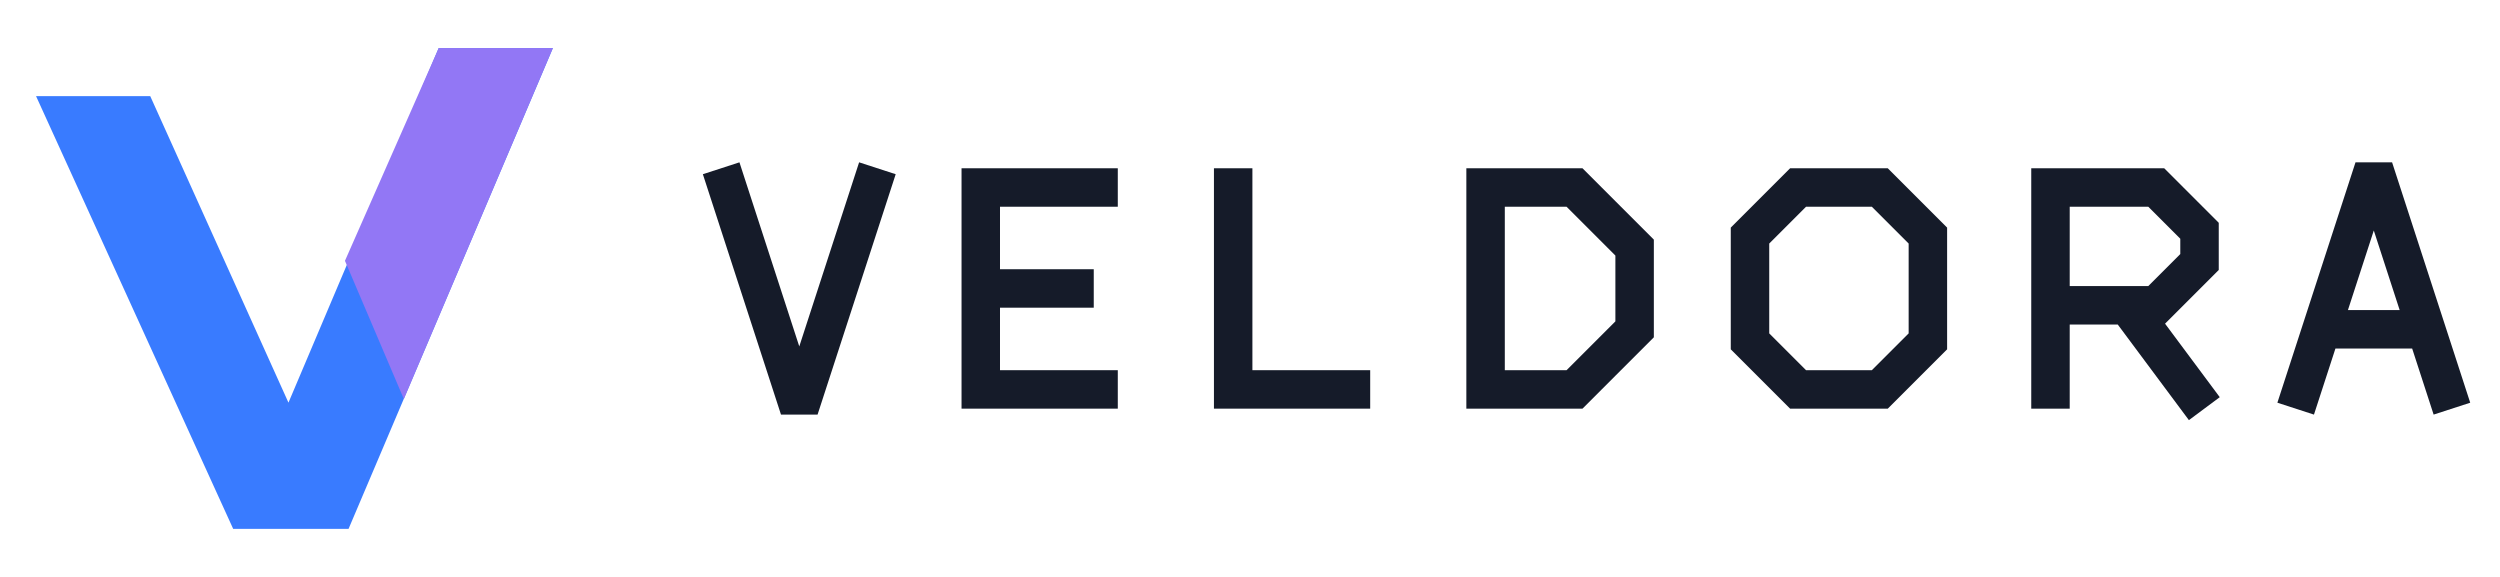
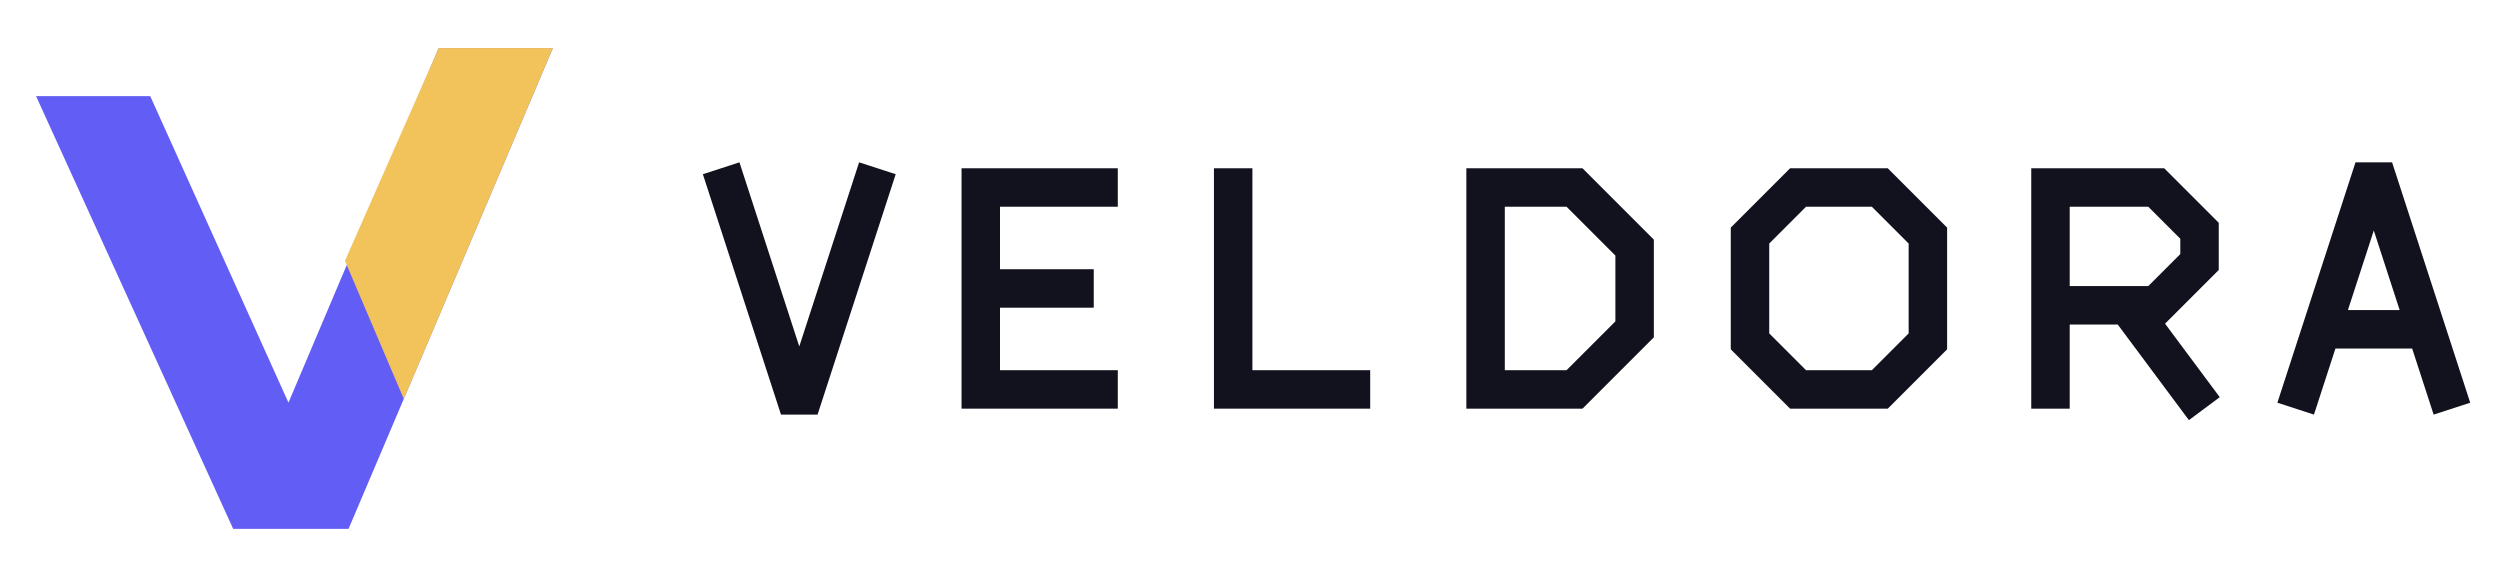
<svg xmlns="http://www.w3.org/2000/svg" viewBox="0 0 208 48" role="img">
-   <path d="M3 8h9.5L24 33.5 36.5 4H46L29 44h-9.6z" fill="#397BFF" />
-   <path d="M36.5 4H46L33.6 33.2l-4.9-11.5z" fill="#9277F5" />
+   <path d="M3 8h9.5L24 33.5 36.5 4H46L29 44h-9.6z" fill="#625DF5" />
+   <path d="M36.5 4H46L33.6 33.2l-4.9-11.5z" fill="#F2C35B" />
  <g transform="translate(60 14)">
-     <g fill="none" stroke="#151B29" stroke-width="3.2" stroke-miterlimit="10">
+     <g fill="none" stroke="#11121D" stroke-width="3.2" stroke-miterlimit="10">
      <path d="M0 0 6.5 20 13 0" stroke-linejoin="bevel" />
      <path d="M33 1.6H21.6V18.4H33M21.6 10H31" stroke-linejoin="miter" />
      <path d="M42.6 0V18.4H54" stroke-linejoin="miter" />
      <path d="M63.6 1.6H71L76 6.6V13.4L71 18.4H63.6Z" stroke-linejoin="miter" />
      <path d="M89.6 1.6H96.4L100.4 5.6V14.4L96.4 18.4H89.6L85.6 14.4V5.6Z" stroke-linejoin="miter" />
      <path d="M110.6 20V1.6H119.4L123 5.2V7.8L119.4 11.4H110.6M117 11.4 123.4 20" stroke-linejoin="miter" />
      <path d="M131 20 137.5 0 144 20M133.4 13.4H141.6" stroke-linejoin="bevel" />
    </g>
  </g>
</svg>
